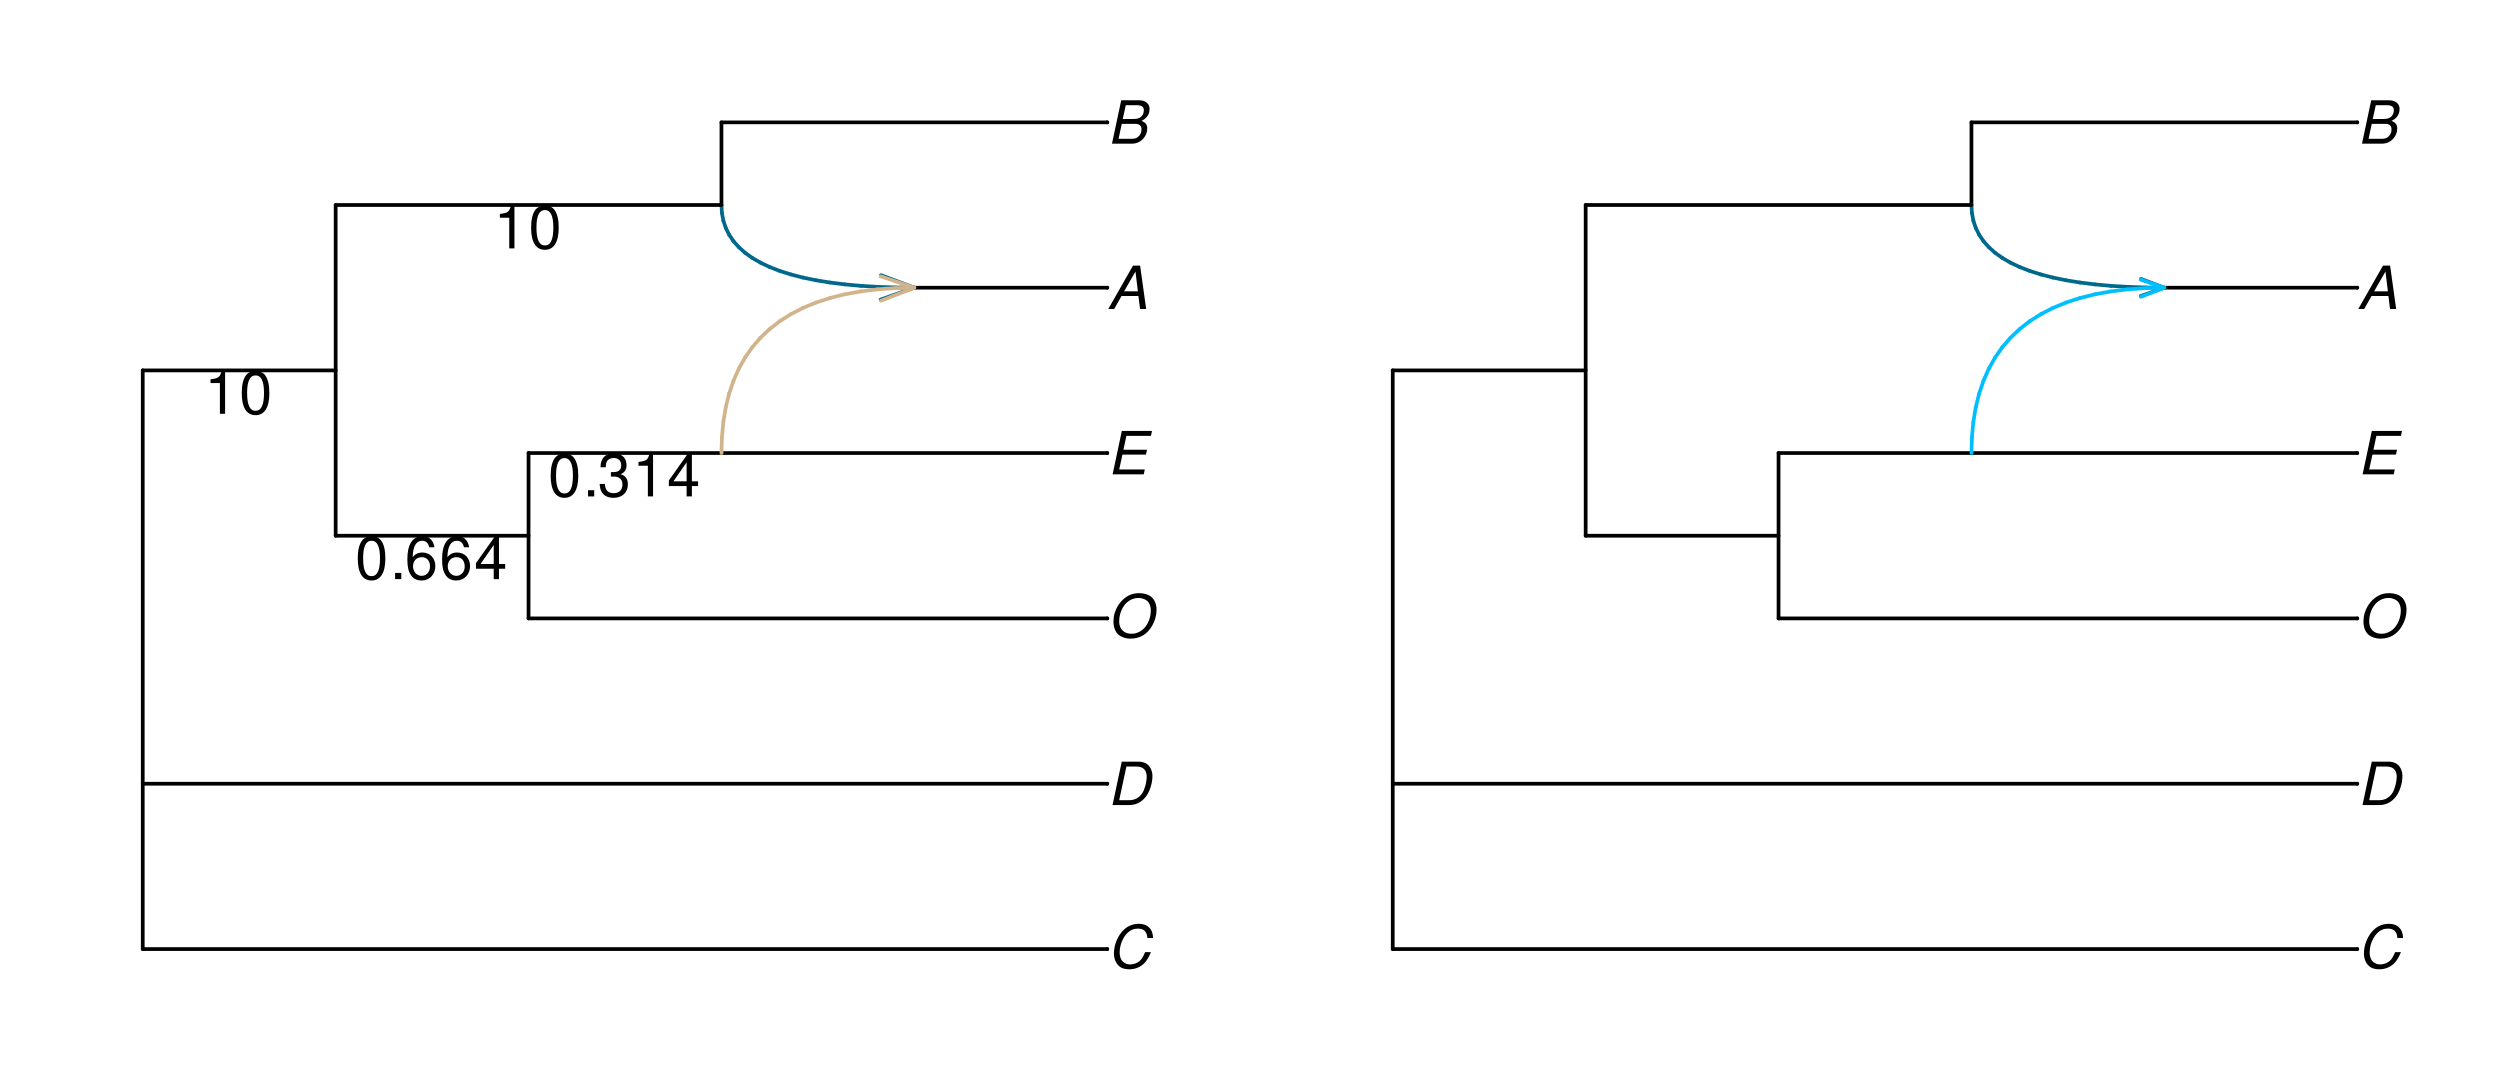
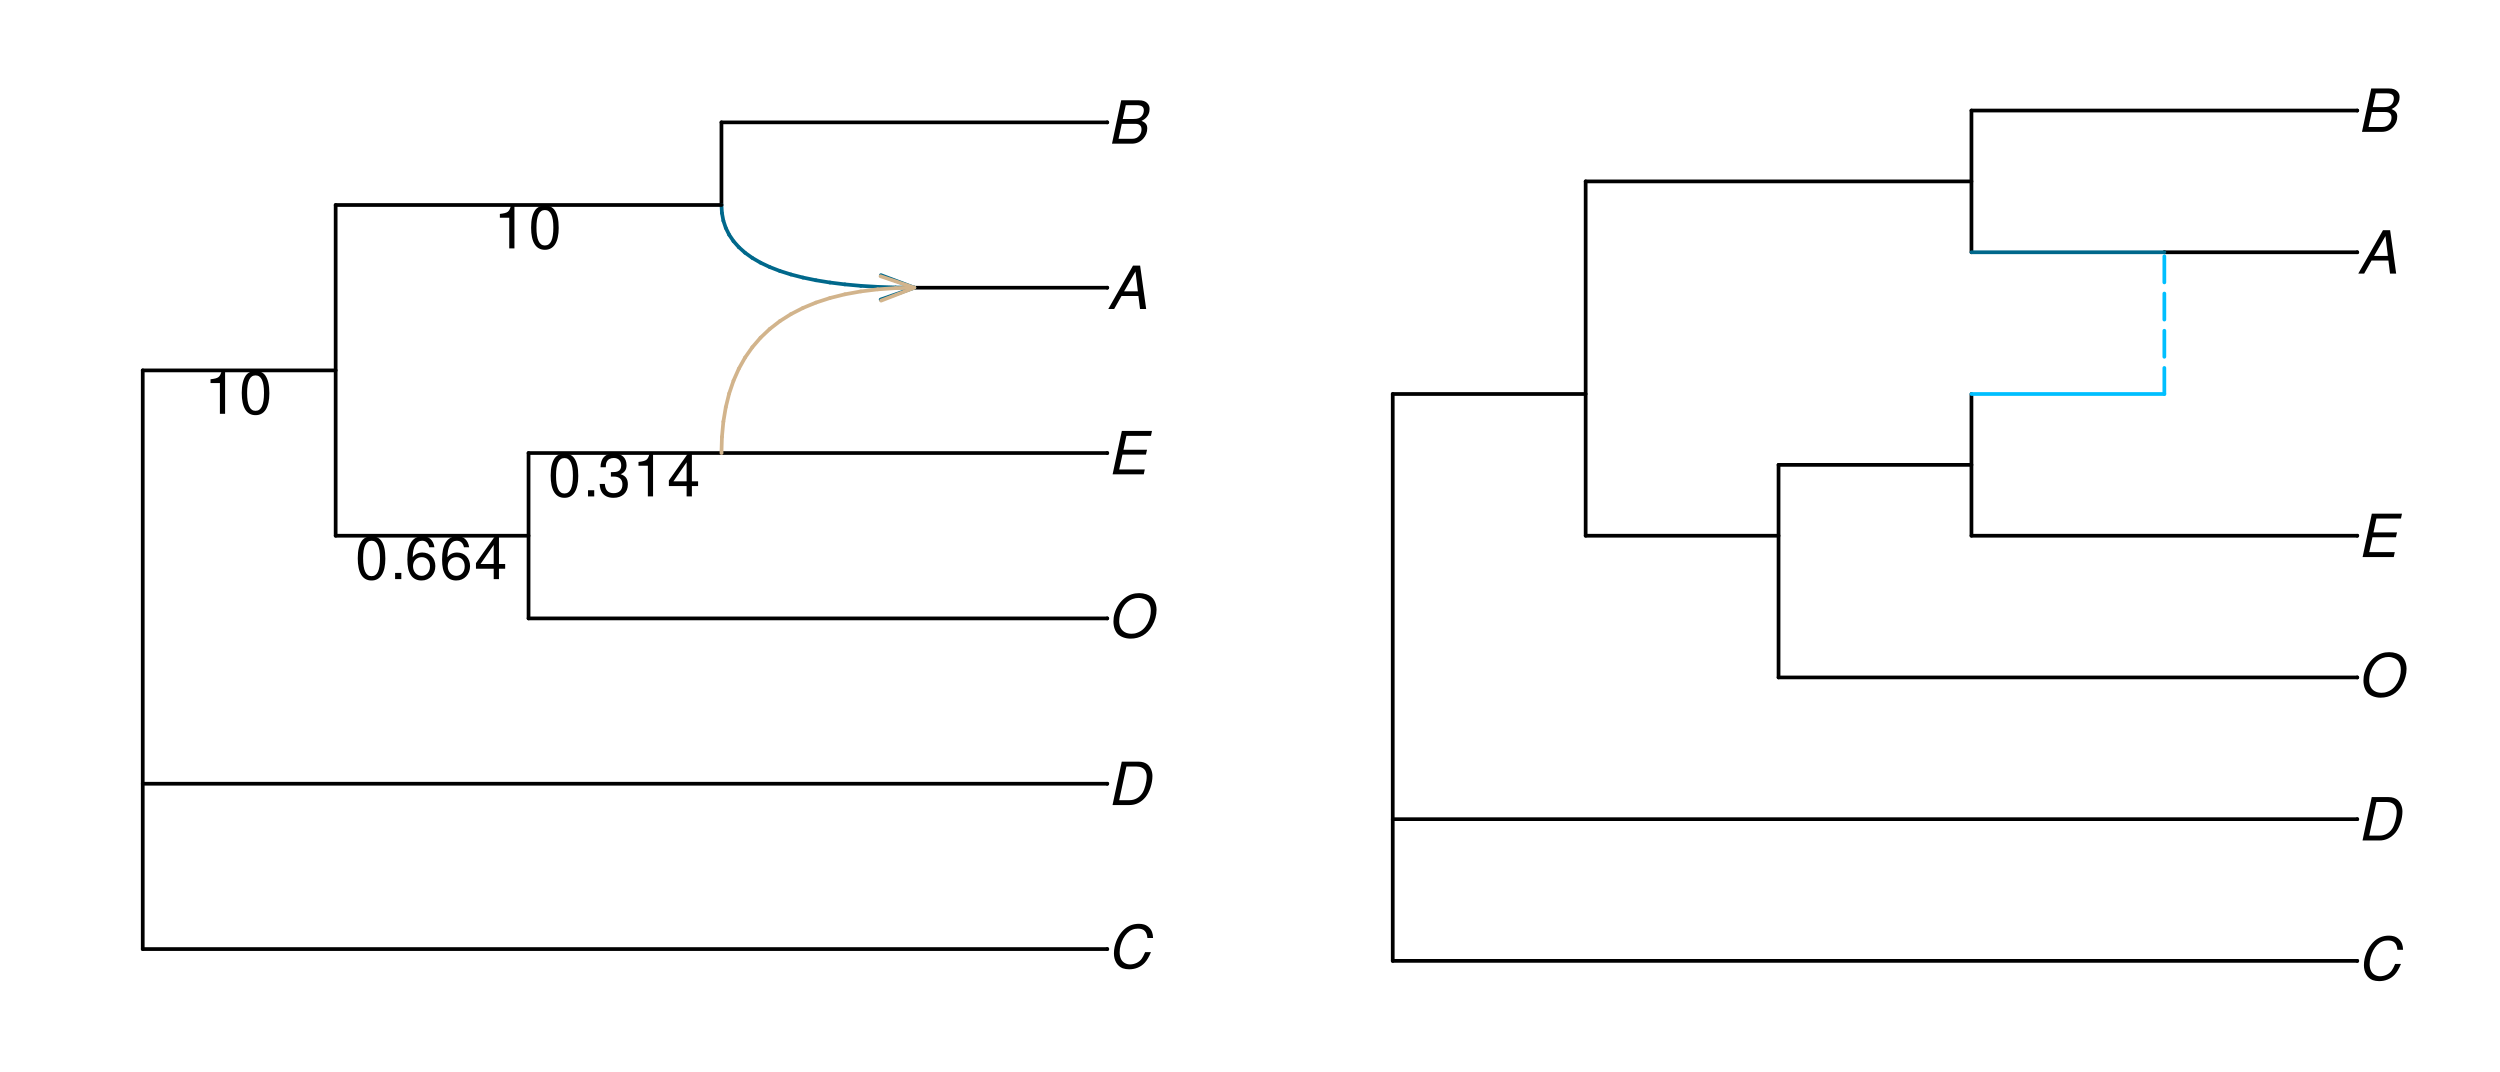
<svg xmlns="http://www.w3.org/2000/svg" xmlns:xlink="http://www.w3.org/1999/xlink" width="504pt" height="216pt" viewBox="0 0 504 216">
  <defs>
    <g>
      <g id="glyph-0-0">
        <path d="M 9.234 -6.031 C 9.219 -6.547 9.156 -6.859 9.031 -7.219 C 8.781 -7.938 8.156 -8.531 7.422 -8.75 C 7.109 -8.844 6.75 -8.891 6.391 -8.891 C 5.266 -8.891 4.25 -8.516 3.469 -7.812 C 2.5 -6.938 1.797 -5.672 1.484 -4.234 C 1.391 -3.797 1.344 -3.344 1.344 -2.906 C 1.344 -1.484 2.047 -0.328 3.125 0.078 C 3.5 0.203 3.938 0.281 4.406 0.281 C 5.672 0.281 6.781 -0.188 7.562 -1.047 C 8.031 -1.562 8.406 -2.219 8.812 -3.188 L 7.641 -3.188 C 7.344 -2.516 7.156 -2.141 6.938 -1.844 C 6.438 -1.141 5.516 -0.703 4.578 -0.703 C 3.859 -0.703 3.141 -1.094 2.828 -1.688 C 2.609 -2.094 2.5 -2.578 2.5 -3.125 C 2.5 -5.078 3.594 -7.094 5 -7.688 C 5.359 -7.844 5.766 -7.922 6.188 -7.922 C 7.391 -7.922 7.984 -7.328 8.094 -6.031 Z M 9.234 -6.031 " />
      </g>
      <g id="glyph-0-1">
        <path d="M 1.062 0 L 4.453 0 C 5.75 0 6.844 -0.547 7.719 -1.609 C 8.531 -2.609 9.109 -4.359 9.109 -5.859 C 9.109 -6.734 8.75 -7.625 8.188 -8.125 C 7.734 -8.531 7.094 -8.75 6.312 -8.75 L 2.922 -8.75 Z M 2.406 -0.984 L 3.859 -7.766 L 5.906 -7.766 C 6.734 -7.766 7.375 -7.453 7.688 -6.891 C 7.859 -6.547 7.953 -6.188 7.953 -5.766 C 7.953 -4.656 7.578 -3.219 7.094 -2.453 C 6.484 -1.5 5.562 -0.984 4.469 -0.984 Z M 2.406 -0.984 " />
      </g>
      <g id="glyph-0-2">
        <path d="M 6.438 -8.891 C 5.375 -8.891 4.453 -8.594 3.625 -7.969 C 2.609 -7.219 1.844 -6.078 1.469 -4.781 C 1.312 -4.25 1.25 -3.703 1.25 -3.156 C 1.25 -2.109 1.578 -1.203 2.125 -0.641 C 2.703 -0.078 3.672 0.281 4.688 0.281 C 6.594 0.281 8.047 -0.594 9.047 -2.312 C 9.641 -3.328 9.938 -4.453 9.938 -5.562 C 9.938 -6.203 9.781 -6.859 9.5 -7.375 C 9.172 -8 8.641 -8.422 7.875 -8.672 C 7.422 -8.812 6.969 -8.891 6.438 -8.891 Z M 6.297 -7.922 C 7.109 -7.922 7.891 -7.578 8.297 -7.062 C 8.609 -6.641 8.781 -6.078 8.781 -5.359 C 8.781 -4.453 8.547 -3.531 8.094 -2.719 C 7.578 -1.812 6.906 -1.219 6.031 -0.906 C 5.641 -0.75 5.266 -0.703 4.844 -0.703 C 3.547 -0.703 2.609 -1.469 2.438 -2.719 C 2.406 -2.891 2.406 -3.078 2.406 -3.25 C 2.406 -4.156 2.641 -5.094 3.094 -5.906 C 3.594 -6.797 4.266 -7.391 5.141 -7.719 C 5.531 -7.859 5.891 -7.922 6.297 -7.922 Z M 6.297 -7.922 " />
      </g>
      <g id="glyph-0-3">
        <path d="M 3.062 -3.984 L 7.797 -3.984 L 8.016 -4.969 L 3.266 -4.969 L 3.859 -7.766 L 8.812 -7.766 L 9.016 -8.75 L 2.938 -8.75 L 1.078 0 L 7.359 0 L 7.562 -0.984 L 2.406 -0.984 Z M 3.062 -3.984 " />
      </g>
      <g id="glyph-0-4">
        <path d="M 0.953 0 L 4.906 0 C 5.891 0 6.656 -0.344 7.281 -1.047 C 7.797 -1.625 8.062 -2.312 8.062 -3.094 C 8.062 -3.828 7.734 -4.25 6.906 -4.609 C 7.766 -4.984 8.328 -5.656 8.484 -6.484 C 8.516 -6.641 8.531 -6.812 8.531 -7.016 C 8.531 -7.469 8.406 -7.812 8.094 -8.141 C 7.688 -8.562 7.188 -8.75 6.359 -8.75 L 2.812 -8.75 Z M 3.125 -4.984 L 3.734 -7.766 L 5.891 -7.766 C 6.922 -7.766 7.375 -7.438 7.375 -6.734 C 7.375 -6.281 7.219 -5.859 6.922 -5.531 C 6.562 -5.141 6.094 -4.984 5.297 -4.984 Z M 2.281 -0.984 L 2.922 -4 L 5.641 -4 C 6.469 -4 6.906 -3.625 6.906 -2.906 C 6.906 -2.438 6.781 -2.031 6.5 -1.672 C 6.125 -1.188 5.672 -0.984 5 -0.984 Z M 2.281 -0.984 " />
      </g>
      <g id="glyph-0-5">
        <path d="M 6.281 -2.625 L 6.609 0 L 7.844 0 L 6.625 -8.75 L 5.188 -8.75 L 0.203 0 L 1.391 0 L 2.875 -2.625 Z M 6.172 -3.562 L 3.391 -3.562 L 5.688 -7.562 Z M 6.172 -3.562 " />
      </g>
      <g id="glyph-1-0">
        <path d="M 3.297 -8.672 C 2.516 -8.672 1.781 -8.312 1.344 -7.734 C 0.797 -6.953 0.516 -5.812 0.516 -4.203 C 0.516 -1.266 1.469 0.281 3.297 0.281 C 5.094 0.281 6.078 -1.266 6.078 -4.125 C 6.078 -5.812 5.812 -6.938 5.25 -7.734 C 4.812 -8.328 4.109 -8.672 3.297 -8.672 Z M 3.297 -7.734 C 4.438 -7.734 5 -6.578 5 -4.219 C 5 -1.75 4.453 -0.594 3.281 -0.594 C 2.156 -0.594 1.594 -1.797 1.594 -4.188 C 1.594 -6.578 2.156 -7.734 3.297 -7.734 Z M 3.297 -7.734 " />
      </g>
      <g id="glyph-1-1">
        <path d="M 2.297 -1.25 L 1.047 -1.25 L 1.047 0 L 2.297 0 Z M 2.297 -1.25 " />
      </g>
      <g id="glyph-1-2">
        <path d="M 2.656 -4 L 3.234 -4 C 4.375 -4 4.984 -3.453 4.984 -2.406 C 4.984 -1.312 4.328 -0.656 3.234 -0.656 C 2.078 -0.656 1.516 -1.25 1.438 -2.516 L 0.391 -2.516 C 0.438 -1.828 0.547 -1.375 0.75 -0.984 C 1.203 -0.141 2.031 0.281 3.188 0.281 C 4.938 0.281 6.078 -0.781 6.078 -2.422 C 6.078 -3.531 5.656 -4.125 4.625 -4.484 C 5.422 -4.812 5.812 -5.406 5.812 -6.281 C 5.812 -7.781 4.844 -8.672 3.234 -8.672 C 1.516 -8.672 0.594 -7.719 0.562 -5.875 L 1.625 -5.875 C 1.625 -6.406 1.688 -6.703 1.812 -6.969 C 2.047 -7.469 2.578 -7.75 3.234 -7.75 C 4.172 -7.75 4.734 -7.188 4.734 -6.25 C 4.734 -5.641 4.531 -5.266 4.062 -5.062 C 3.766 -4.938 3.391 -4.891 2.656 -4.891 Z M 2.656 -4 " />
      </g>
      <g id="glyph-1-3">
        <path d="M 3.109 -6.188 L 3.109 0 L 4.156 0 L 4.156 -8.672 L 3.469 -8.672 C 3.094 -7.344 2.859 -7.156 1.219 -6.953 L 1.219 -6.188 Z M 3.109 -6.188 " />
      </g>
      <g id="glyph-1-4">
        <path d="M 3.922 -2.094 L 3.922 0 L 4.984 0 L 4.984 -2.094 L 6.234 -2.094 L 6.234 -3.047 L 4.984 -3.047 L 4.984 -8.672 L 4.203 -8.672 L 0.344 -3.219 L 0.344 -2.094 Z M 3.922 -3.047 L 1.266 -3.047 L 3.922 -6.875 Z M 3.922 -3.047 " />
      </g>
      <g id="glyph-1-5">
        <path d="M 5.969 -6.422 C 5.766 -7.844 4.859 -8.672 3.562 -8.672 C 2.625 -8.672 1.781 -8.219 1.281 -7.438 C 0.75 -6.594 0.516 -5.531 0.516 -3.953 C 0.516 -2.5 0.719 -1.578 1.234 -0.797 C 1.688 -0.094 2.438 0.281 3.375 0.281 C 4.984 0.281 6.156 -0.938 6.156 -2.625 C 6.156 -4.219 5.078 -5.359 3.547 -5.359 C 2.719 -5.359 2.047 -5.047 1.594 -4.406 C 1.609 -6.547 2.281 -7.734 3.484 -7.734 C 4.234 -7.734 4.75 -7.266 4.922 -6.422 Z M 3.422 -4.422 C 4.438 -4.422 5.078 -3.703 5.078 -2.547 C 5.078 -1.453 4.359 -0.656 3.391 -0.656 C 2.406 -0.656 1.656 -1.484 1.656 -2.594 C 1.656 -3.672 2.375 -4.422 3.422 -4.422 Z M 3.422 -4.422 " />
      </g>
    </g>
  </defs>
  <rect x="-50.4" y="-21.6" width="604.8" height="259.2" fill="rgb(100%, 100%, 100%)" fill-opacity="1" />
  <path fill="none" stroke-width="0.75" stroke-linecap="round" stroke-linejoin="round" stroke="rgb(0%, 0%, 0%)" stroke-opacity="1" stroke-miterlimit="10" d="M 223.223 191.332 L 223.223 191.332 " />
  <path fill="none" stroke-width="0.75" stroke-linecap="round" stroke-linejoin="round" stroke="rgb(0%, 0%, 0%)" stroke-opacity="1" stroke-miterlimit="10" d="M 223.223 158 L 223.223 158 " />
  <path fill="none" stroke-width="0.75" stroke-linecap="round" stroke-linejoin="round" stroke="rgb(0%, 0%, 0%)" stroke-opacity="1" stroke-miterlimit="10" d="M 223.223 124.668 L 223.223 124.668 " />
  <path fill="none" stroke-width="0.75" stroke-linecap="round" stroke-linejoin="round" stroke="rgb(0%, 0%, 0%)" stroke-opacity="1" stroke-miterlimit="10" d="M 223.223 91.332 L 223.223 91.332 " />
  <path fill="none" stroke-width="0.75" stroke-linecap="round" stroke-linejoin="round" stroke="rgb(0%, 0%, 0%)" stroke-opacity="1" stroke-miterlimit="10" d="M 145.445 91.332 L 145.445 91.332 " />
  <path fill="none" stroke-width="0.75" stroke-linecap="round" stroke-linejoin="round" stroke="rgb(0%, 0%, 0%)" stroke-opacity="1" stroke-miterlimit="10" d="M 106.555 124.668 L 106.555 91.332 " />
  <path fill="none" stroke-width="0.75" stroke-linecap="round" stroke-linejoin="round" stroke="rgb(0%, 0%, 0%)" stroke-opacity="1" stroke-miterlimit="10" d="M 223.223 24.668 L 223.223 24.668 " />
  <path fill="none" stroke-width="0.75" stroke-linecap="round" stroke-linejoin="round" stroke="rgb(0%, 0%, 0%)" stroke-opacity="1" stroke-miterlimit="10" d="M 223.223 58 L 223.223 58 " />
  <path fill="none" stroke-width="0.75" stroke-linecap="round" stroke-linejoin="round" stroke="rgb(0%, 0%, 0%)" stroke-opacity="1" stroke-miterlimit="10" d="M 184.332 58 L 184.332 58 " />
  <path fill="none" stroke-width="0.75" stroke-linecap="round" stroke-linejoin="round" stroke="rgb(0%, 0%, 0%)" stroke-opacity="1" stroke-miterlimit="10" d="M 145.445 41.332 L 145.445 24.668 " />
  <path fill="none" stroke-width="0.75" stroke-linecap="round" stroke-linejoin="round" stroke="rgb(0%, 0%, 0%)" stroke-opacity="1" stroke-miterlimit="10" d="M 67.668 108 L 67.668 41.332 " />
  <path fill="none" stroke-width="0.75" stroke-linecap="round" stroke-linejoin="round" stroke="rgb(0%, 0%, 0%)" stroke-opacity="1" stroke-miterlimit="10" d="M 28.777 191.332 L 28.777 74.668 " />
  <path fill="none" stroke-width="0.75" stroke-linecap="round" stroke-linejoin="round" stroke="rgb(0%, 0%, 0%)" stroke-opacity="1" stroke-miterlimit="10" d="M 28.777 191.332 L 223.223 191.332 " />
  <path fill="none" stroke-width="0.75" stroke-linecap="round" stroke-linejoin="round" stroke="rgb(0%, 0%, 0%)" stroke-opacity="1" stroke-miterlimit="10" d="M 28.777 158 L 223.223 158 " />
  <path fill="none" stroke-width="0.75" stroke-linecap="round" stroke-linejoin="round" stroke="rgb(0%, 0%, 0%)" stroke-opacity="1" stroke-miterlimit="10" d="M 106.555 124.668 L 223.223 124.668 " />
  <path fill="none" stroke-width="0.75" stroke-linecap="round" stroke-linejoin="round" stroke="rgb(0%, 0%, 0%)" stroke-opacity="1" stroke-miterlimit="10" d="M 145.445 91.332 L 223.223 91.332 " />
  <path fill="none" stroke-width="0.75" stroke-linecap="round" stroke-linejoin="round" stroke="rgb(82.353%, 70.588%, 54.902%)" stroke-opacity="1" stroke-miterlimit="10" d="M 145.445 91.332 L 145.445 91.332 " />
  <path fill="none" stroke-width="0.75" stroke-linecap="round" stroke-linejoin="round" stroke="rgb(0%, 0%, 0%)" stroke-opacity="1" stroke-miterlimit="10" d="M 106.555 91.332 L 145.445 91.332 " />
  <path fill="none" stroke-width="0.75" stroke-linecap="round" stroke-linejoin="round" stroke="rgb(0%, 0%, 0%)" stroke-opacity="1" stroke-miterlimit="10" d="M 67.668 108 L 106.555 108 " />
  <path fill="none" stroke-width="0.75" stroke-linecap="round" stroke-linejoin="round" stroke="rgb(0%, 0%, 0%)" stroke-opacity="1" stroke-miterlimit="10" d="M 145.445 24.668 L 223.223 24.668 " />
  <path fill="none" stroke-width="0.75" stroke-linecap="round" stroke-linejoin="round" stroke="rgb(0%, 0%, 0%)" stroke-opacity="1" stroke-miterlimit="10" d="M 184.332 58 L 223.223 58 " />
  <path fill="none" stroke-width="0.75" stroke-linecap="round" stroke-linejoin="round" stroke="rgb(0%, 40.784%, 54.51%)" stroke-opacity="1" stroke-miterlimit="10" d="M 145.445 41.332 L 145.543 42.957 " />
  <path fill="none" stroke-width="0.75" stroke-linecap="round" stroke-linejoin="round" stroke="rgb(0%, 40.784%, 54.51%)" stroke-opacity="1" stroke-miterlimit="10" d="M 145.543 42.957 L 145.832 44.5 " />
  <path fill="none" stroke-width="0.75" stroke-linecap="round" stroke-linejoin="round" stroke="rgb(0%, 40.784%, 54.51%)" stroke-opacity="1" stroke-miterlimit="10" d="M 145.832 44.5 L 146.32 45.957 " />
  <path fill="none" stroke-width="0.75" stroke-linecap="round" stroke-linejoin="round" stroke="rgb(0%, 40.784%, 54.51%)" stroke-opacity="1" stroke-miterlimit="10" d="M 146.32 45.957 L 147 47.332 " />
  <path fill="none" stroke-width="0.75" stroke-linecap="round" stroke-linejoin="round" stroke="rgb(0%, 40.784%, 54.51%)" stroke-opacity="1" stroke-miterlimit="10" d="M 147 47.332 L 147.875 48.625 " />
  <path fill="none" stroke-width="0.75" stroke-linecap="round" stroke-linejoin="round" stroke="rgb(0%, 40.784%, 54.51%)" stroke-opacity="1" stroke-miterlimit="10" d="M 147.875 48.625 L 148.945 49.832 " />
  <path fill="none" stroke-width="0.75" stroke-linecap="round" stroke-linejoin="round" stroke="rgb(0%, 40.784%, 54.51%)" stroke-opacity="1" stroke-miterlimit="10" d="M 148.945 49.832 L 150.207 50.957 " />
  <path fill="none" stroke-width="0.75" stroke-linecap="round" stroke-linejoin="round" stroke="rgb(0%, 40.784%, 54.51%)" stroke-opacity="1" stroke-miterlimit="10" d="M 150.207 50.957 L 151.668 52 " />
  <path fill="none" stroke-width="0.75" stroke-linecap="round" stroke-linejoin="round" stroke="rgb(0%, 40.784%, 54.51%)" stroke-opacity="1" stroke-miterlimit="10" d="M 151.668 52 L 153.32 52.957 " />
  <path fill="none" stroke-width="0.75" stroke-linecap="round" stroke-linejoin="round" stroke="rgb(0%, 40.784%, 54.51%)" stroke-opacity="1" stroke-miterlimit="10" d="M 153.32 52.957 L 155.168 53.832 " />
  <path fill="none" stroke-width="0.75" stroke-linecap="round" stroke-linejoin="round" stroke="rgb(0%, 40.784%, 54.51%)" stroke-opacity="1" stroke-miterlimit="10" d="M 155.168 53.832 L 157.207 54.625 " />
  <path fill="none" stroke-width="0.75" stroke-linecap="round" stroke-linejoin="round" stroke="rgb(0%, 40.784%, 54.51%)" stroke-opacity="1" stroke-miterlimit="10" d="M 157.207 54.625 L 159.445 55.332 " />
  <path fill="none" stroke-width="0.75" stroke-linecap="round" stroke-linejoin="round" stroke="rgb(0%, 40.784%, 54.51%)" stroke-opacity="1" stroke-miterlimit="10" d="M 159.445 55.332 L 161.875 55.957 " />
  <path fill="none" stroke-width="0.75" stroke-linecap="round" stroke-linejoin="round" stroke="rgb(0%, 40.784%, 54.51%)" stroke-opacity="1" stroke-miterlimit="10" d="M 161.875 55.957 L 164.5 56.5 " />
  <path fill="none" stroke-width="0.75" stroke-linecap="round" stroke-linejoin="round" stroke="rgb(0%, 40.784%, 54.51%)" stroke-opacity="1" stroke-miterlimit="10" d="M 164.5 56.5 L 167.32 56.957 " />
  <path fill="none" stroke-width="0.75" stroke-linecap="round" stroke-linejoin="round" stroke="rgb(0%, 40.784%, 54.51%)" stroke-opacity="1" stroke-miterlimit="10" d="M 167.32 56.957 L 170.332 57.332 " />
  <path fill="none" stroke-width="0.75" stroke-linecap="round" stroke-linejoin="round" stroke="rgb(0%, 40.784%, 54.51%)" stroke-opacity="1" stroke-miterlimit="10" d="M 170.332 57.332 L 173.543 57.625 " />
  <path fill="none" stroke-width="0.75" stroke-linecap="round" stroke-linejoin="round" stroke="rgb(0%, 40.784%, 54.51%)" stroke-opacity="1" stroke-miterlimit="10" d="M 173.543 57.625 L 176.945 57.832 " />
  <path fill="none" stroke-width="0.75" stroke-linecap="round" stroke-linejoin="round" stroke="rgb(0%, 40.784%, 54.51%)" stroke-opacity="1" stroke-miterlimit="10" d="M 176.945 57.832 L 180.543 57.957 " />
  <path fill="none" stroke-width="0.75" stroke-linecap="round" stroke-linejoin="round" stroke="rgb(0%, 40.784%, 54.51%)" stroke-opacity="1" stroke-miterlimit="10" d="M 180.543 57.957 L 184.332 58 " />
  <path fill="none" stroke-width="0.75" stroke-linecap="round" stroke-linejoin="round" stroke="rgb(0%, 40.784%, 54.51%)" stroke-opacity="1" stroke-miterlimit="10" d="M 177.539 60.387 L 184.332 58 L 177.594 55.465 " />
  <path fill="none" stroke-width="0.75" stroke-linecap="round" stroke-linejoin="round" stroke="rgb(0%, 0%, 0%)" stroke-opacity="1" stroke-miterlimit="10" d="M 67.668 41.332 L 145.445 41.332 " />
  <path fill="none" stroke-width="0.75" stroke-linecap="round" stroke-linejoin="round" stroke="rgb(0%, 0%, 0%)" stroke-opacity="1" stroke-miterlimit="10" d="M 28.777 74.668 L 67.668 74.668 " />
  <path fill="none" stroke-width="0.75" stroke-linecap="round" stroke-linejoin="round" stroke="rgb(82.353%, 70.588%, 54.902%)" stroke-opacity="1" stroke-miterlimit="10" d="M 145.445 91.332 L 145.543 88.082 " />
  <path fill="none" stroke-width="0.75" stroke-linecap="round" stroke-linejoin="round" stroke="rgb(82.353%, 70.588%, 54.902%)" stroke-opacity="1" stroke-miterlimit="10" d="M 145.543 88.082 L 145.832 85 " />
  <path fill="none" stroke-width="0.75" stroke-linecap="round" stroke-linejoin="round" stroke="rgb(82.353%, 70.588%, 54.902%)" stroke-opacity="1" stroke-miterlimit="10" d="M 145.832 85 L 146.32 82.082 " />
  <path fill="none" stroke-width="0.75" stroke-linecap="round" stroke-linejoin="round" stroke="rgb(82.353%, 70.588%, 54.902%)" stroke-opacity="1" stroke-miterlimit="10" d="M 146.32 82.082 L 147 79.332 " />
  <path fill="none" stroke-width="0.75" stroke-linecap="round" stroke-linejoin="round" stroke="rgb(82.353%, 70.588%, 54.902%)" stroke-opacity="1" stroke-miterlimit="10" d="M 147 79.332 L 147.875 76.75 " />
  <path fill="none" stroke-width="0.75" stroke-linecap="round" stroke-linejoin="round" stroke="rgb(82.353%, 70.588%, 54.902%)" stroke-opacity="1" stroke-miterlimit="10" d="M 147.875 76.75 L 148.945 74.332 " />
  <path fill="none" stroke-width="0.75" stroke-linecap="round" stroke-linejoin="round" stroke="rgb(82.353%, 70.588%, 54.902%)" stroke-opacity="1" stroke-miterlimit="10" d="M 148.945 74.332 L 150.207 72.082 " />
  <path fill="none" stroke-width="0.75" stroke-linecap="round" stroke-linejoin="round" stroke="rgb(82.353%, 70.588%, 54.902%)" stroke-opacity="1" stroke-miterlimit="10" d="M 150.207 72.082 L 151.668 70 " />
  <path fill="none" stroke-width="0.75" stroke-linecap="round" stroke-linejoin="round" stroke="rgb(82.353%, 70.588%, 54.902%)" stroke-opacity="1" stroke-miterlimit="10" d="M 151.668 70 L 153.32 68.082 " />
  <path fill="none" stroke-width="0.75" stroke-linecap="round" stroke-linejoin="round" stroke="rgb(82.353%, 70.588%, 54.902%)" stroke-opacity="1" stroke-miterlimit="10" d="M 153.32 68.082 L 155.168 66.332 " />
  <path fill="none" stroke-width="0.75" stroke-linecap="round" stroke-linejoin="round" stroke="rgb(82.353%, 70.588%, 54.902%)" stroke-opacity="1" stroke-miterlimit="10" d="M 155.168 66.332 L 157.207 64.75 " />
  <path fill="none" stroke-width="0.75" stroke-linecap="round" stroke-linejoin="round" stroke="rgb(82.353%, 70.588%, 54.902%)" stroke-opacity="1" stroke-miterlimit="10" d="M 157.207 64.75 L 159.445 63.332 " />
  <path fill="none" stroke-width="0.75" stroke-linecap="round" stroke-linejoin="round" stroke="rgb(82.353%, 70.588%, 54.902%)" stroke-opacity="1" stroke-miterlimit="10" d="M 159.445 63.332 L 161.875 62.082 " />
  <path fill="none" stroke-width="0.75" stroke-linecap="round" stroke-linejoin="round" stroke="rgb(82.353%, 70.588%, 54.902%)" stroke-opacity="1" stroke-miterlimit="10" d="M 161.875 62.082 L 164.5 61 " />
  <path fill="none" stroke-width="0.75" stroke-linecap="round" stroke-linejoin="round" stroke="rgb(82.353%, 70.588%, 54.902%)" stroke-opacity="1" stroke-miterlimit="10" d="M 164.5 61 L 167.32 60.082 " />
  <path fill="none" stroke-width="0.75" stroke-linecap="round" stroke-linejoin="round" stroke="rgb(82.353%, 70.588%, 54.902%)" stroke-opacity="1" stroke-miterlimit="10" d="M 167.32 60.082 L 170.332 59.332 " />
  <path fill="none" stroke-width="0.75" stroke-linecap="round" stroke-linejoin="round" stroke="rgb(82.353%, 70.588%, 54.902%)" stroke-opacity="1" stroke-miterlimit="10" d="M 170.332 59.332 L 173.543 58.75 " />
  <path fill="none" stroke-width="0.75" stroke-linecap="round" stroke-linejoin="round" stroke="rgb(82.353%, 70.588%, 54.902%)" stroke-opacity="1" stroke-miterlimit="10" d="M 173.543 58.75 L 176.945 58.332 " />
  <path fill="none" stroke-width="0.75" stroke-linecap="round" stroke-linejoin="round" stroke="rgb(82.353%, 70.588%, 54.902%)" stroke-opacity="1" stroke-miterlimit="10" d="M 176.945 58.332 L 180.543 58.082 " />
  <path fill="none" stroke-width="0.75" stroke-linecap="round" stroke-linejoin="round" stroke="rgb(82.353%, 70.588%, 54.902%)" stroke-opacity="1" stroke-miterlimit="10" d="M 180.543 58.082 L 184.332 58 " />
  <path fill="none" stroke-width="0.75" stroke-linecap="round" stroke-linejoin="round" stroke="rgb(82.353%, 70.588%, 54.902%)" stroke-opacity="1" stroke-miterlimit="10" d="M 177.625 60.609 L 184.332 58 L 177.516 55.688 " />
  <g fill="rgb(0%, 0%, 0%)" fill-opacity="1">
    <use xlink:href="#glyph-0-0" x="223.223" y="195.132" />
  </g>
  <g fill="rgb(0%, 0%, 0%)" fill-opacity="1">
    <use xlink:href="#glyph-0-1" x="223.223" y="162.3" />
  </g>
  <g fill="rgb(0%, 0%, 0%)" fill-opacity="1">
    <use xlink:href="#glyph-0-2" x="223.223" y="128.468" />
  </g>
  <g fill="rgb(0%, 0%, 0%)" fill-opacity="1">
    <use xlink:href="#glyph-0-3" x="223.223" y="95.632" />
  </g>
  <g fill="rgb(0%, 0%, 0%)" fill-opacity="1">
    <use xlink:href="#glyph-0-4" x="223.223" y="28.968" />
  </g>
  <g fill="rgb(0%, 0%, 0%)" fill-opacity="1">
    <use xlink:href="#glyph-0-5" x="223.223" y="62.3" />
  </g>
  <g fill="rgb(0%, 0%, 0%)" fill-opacity="1">
    <use xlink:href="#glyph-1-0" x="110.5" y="100.08" />
    <use xlink:href="#glyph-1-1" x="117.5" y="100.08" />
    <use xlink:href="#glyph-1-2" x="120.5" y="100.08" />
    <use xlink:href="#glyph-1-3" x="127.5" y="100.08" />
    <use xlink:href="#glyph-1-4" x="134.5" y="100.08" />
  </g>
  <g fill="rgb(0%, 0%, 0%)" fill-opacity="1">
    <use xlink:href="#glyph-1-0" x="71.609" y="116.748" />
    <use xlink:href="#glyph-1-1" x="78.609" y="116.748" />
    <use xlink:href="#glyph-1-5" x="81.609" y="116.748" />
    <use xlink:href="#glyph-1-5" x="88.609" y="116.748" />
    <use xlink:href="#glyph-1-4" x="95.609" y="116.748" />
  </g>
  <g fill="rgb(0%, 0%, 0%)" fill-opacity="1">
    <use xlink:href="#glyph-1-3" x="99.555" y="50.08" />
    <use xlink:href="#glyph-1-0" x="106.555" y="50.08" />
  </g>
  <g fill="rgb(0%, 0%, 0%)" fill-opacity="1">
    <use xlink:href="#glyph-1-3" x="41.223" y="83.416" />
    <use xlink:href="#glyph-1-0" x="48.223" y="83.416" />
  </g>
-   <path fill="none" stroke-width="0.75" stroke-linecap="round" stroke-linejoin="round" stroke="rgb(0%, 0%, 0%)" stroke-opacity="1" stroke-miterlimit="10" d="M 475.223 191.332 L 475.223 191.332 " />
-   <path fill="none" stroke-width="0.75" stroke-linecap="round" stroke-linejoin="round" stroke="rgb(0%, 0%, 0%)" stroke-opacity="1" stroke-miterlimit="10" d="M 475.223 158 L 475.223 158 " />
-   <path fill="none" stroke-width="0.75" stroke-linecap="round" stroke-linejoin="round" stroke="rgb(0%, 0%, 0%)" stroke-opacity="1" stroke-miterlimit="10" d="M 475.223 124.668 L 475.223 124.668 " />
-   <path fill="none" stroke-width="0.75" stroke-linecap="round" stroke-linejoin="round" stroke="rgb(0%, 0%, 0%)" stroke-opacity="1" stroke-miterlimit="10" d="M 475.223 91.332 L 475.223 91.332 " />
-   <path fill="none" stroke-width="0.75" stroke-linecap="round" stroke-linejoin="round" stroke="rgb(0%, 0%, 0%)" stroke-opacity="1" stroke-miterlimit="10" d="M 397.445 91.332 L 397.445 91.332 " />
-   <path fill="none" stroke-width="0.75" stroke-linecap="round" stroke-linejoin="round" stroke="rgb(0%, 0%, 0%)" stroke-opacity="1" stroke-miterlimit="10" d="M 358.555 124.668 L 358.555 91.332 " />
-   <path fill="none" stroke-width="0.75" stroke-linecap="round" stroke-linejoin="round" stroke="rgb(0%, 0%, 0%)" stroke-opacity="1" stroke-miterlimit="10" d="M 475.223 24.668 L 475.223 24.668 " />
-   <path fill="none" stroke-width="0.75" stroke-linecap="round" stroke-linejoin="round" stroke="rgb(0%, 0%, 0%)" stroke-opacity="1" stroke-miterlimit="10" d="M 475.223 58 L 475.223 58 " />
-   <path fill="none" stroke-width="0.75" stroke-linecap="round" stroke-linejoin="round" stroke="rgb(0%, 0%, 0%)" stroke-opacity="1" stroke-miterlimit="10" d="M 436.332 58 L 436.332 58 " />
-   <path fill="none" stroke-width="0.75" stroke-linecap="round" stroke-linejoin="round" stroke="rgb(0%, 0%, 0%)" stroke-opacity="1" stroke-miterlimit="10" d="M 397.445 41.332 L 397.445 24.668 " />
-   <path fill="none" stroke-width="0.75" stroke-linecap="round" stroke-linejoin="round" stroke="rgb(0%, 0%, 0%)" stroke-opacity="1" stroke-miterlimit="10" d="M 319.668 108 L 319.668 41.332 " />
-   <path fill="none" stroke-width="0.75" stroke-linecap="round" stroke-linejoin="round" stroke="rgb(0%, 0%, 0%)" stroke-opacity="1" stroke-miterlimit="10" d="M 280.777 191.332 L 280.777 74.668 " />
-   <path fill="none" stroke-width="0.75" stroke-linecap="round" stroke-linejoin="round" stroke="rgb(0%, 0%, 0%)" stroke-opacity="1" stroke-miterlimit="10" d="M 280.777 191.332 L 475.223 191.332 " />
-   <path fill="none" stroke-width="0.75" stroke-linecap="round" stroke-linejoin="round" stroke="rgb(0%, 0%, 0%)" stroke-opacity="1" stroke-miterlimit="10" d="M 280.777 158 L 475.223 158 " />
-   <path fill="none" stroke-width="0.75" stroke-linecap="round" stroke-linejoin="round" stroke="rgb(0%, 0%, 0%)" stroke-opacity="1" stroke-miterlimit="10" d="M 358.555 124.668 L 475.223 124.668 " />
-   <path fill="none" stroke-width="0.75" stroke-linecap="round" stroke-linejoin="round" stroke="rgb(0%, 0%, 0%)" stroke-opacity="1" stroke-miterlimit="10" d="M 397.445 91.332 L 475.223 91.332 " />
-   <path fill="none" stroke-width="0.75" stroke-linecap="round" stroke-linejoin="round" stroke="rgb(0%, 74.902%, 100%)" stroke-opacity="1" stroke-miterlimit="10" d="M 397.445 91.332 L 397.445 91.332 " />
-   <path fill="none" stroke-width="0.75" stroke-linecap="round" stroke-linejoin="round" stroke="rgb(0%, 0%, 0%)" stroke-opacity="1" stroke-miterlimit="10" d="M 358.555 91.332 L 397.445 91.332 " />
+   <path fill="none" stroke-width="0.75" stroke-linecap="round" stroke-linejoin="round" stroke="rgb(0%, 0%, 0%)" stroke-opacity="1" stroke-miterlimit="10" d="M 475.223 193.715 L 475.223 193.715 " />
+   <path fill="none" stroke-width="0.75" stroke-linecap="round" stroke-linejoin="round" stroke="rgb(0%, 0%, 0%)" stroke-opacity="1" stroke-miterlimit="10" d="M 475.223 165.145 L 475.223 165.145 " />
+   <path fill="none" stroke-width="0.75" stroke-linecap="round" stroke-linejoin="round" stroke="rgb(0%, 0%, 0%)" stroke-opacity="1" stroke-miterlimit="10" d="M 475.223 136.57 L 475.223 136.57 " />
+   <path fill="none" stroke-width="0.75" stroke-linecap="round" stroke-linejoin="round" stroke="rgb(0%, 0%, 0%)" stroke-opacity="1" stroke-miterlimit="10" d="M 475.223 108 L 475.223 108 " />
+   <path fill="none" stroke-width="0.75" stroke-linecap="round" stroke-linejoin="round" stroke="rgb(0%, 0%, 0%)" stroke-opacity="1" stroke-miterlimit="10" d="M 397.445 108 L 397.445 79.43 " />
+   <path fill="none" stroke-width="0.75" stroke-linecap="round" stroke-linejoin="round" stroke="rgb(0%, 0%, 0%)" stroke-opacity="1" stroke-miterlimit="10" d="M 358.555 136.57 L 358.555 93.715 " />
+   <path fill="none" stroke-width="0.75" stroke-linecap="round" stroke-linejoin="round" stroke="rgb(0%, 0%, 0%)" stroke-opacity="1" stroke-miterlimit="10" d="M 475.223 22.285 L 475.223 22.285 " />
+   <path fill="none" stroke-width="0.75" stroke-linecap="round" stroke-linejoin="round" stroke="rgb(0%, 0%, 0%)" stroke-opacity="1" stroke-miterlimit="10" d="M 475.223 50.855 L 475.223 50.855 " />
+   <path fill="none" stroke-width="0.75" stroke-linecap="round" stroke-linejoin="round" stroke="rgb(0%, 0%, 0%)" stroke-opacity="1" stroke-miterlimit="10" d="M 436.332 50.855 L 436.332 50.855 " />
+   <path fill="none" stroke-width="0.75" stroke-linecap="round" stroke-linejoin="round" stroke="rgb(0%, 0%, 0%)" stroke-opacity="1" stroke-miterlimit="10" d="M 397.445 50.855 L 397.445 22.285 " />
+   <path fill="none" stroke-width="0.75" stroke-linecap="round" stroke-linejoin="round" stroke="rgb(0%, 0%, 0%)" stroke-opacity="1" stroke-miterlimit="10" d="M 319.668 108 L 319.668 36.57 " />
+   <path fill="none" stroke-width="0.75" stroke-linecap="round" stroke-linejoin="round" stroke="rgb(0%, 0%, 0%)" stroke-opacity="1" stroke-miterlimit="10" d="M 280.777 193.715 L 280.777 79.43 " />
+   <path fill="none" stroke-width="0.75" stroke-linecap="round" stroke-linejoin="round" stroke="rgb(0%, 0%, 0%)" stroke-opacity="1" stroke-miterlimit="10" d="M 280.777 193.715 L 475.223 193.715 " />
+   <path fill="none" stroke-width="0.75" stroke-linecap="round" stroke-linejoin="round" stroke="rgb(0%, 0%, 0%)" stroke-opacity="1" stroke-miterlimit="10" d="M 280.777 165.145 L 475.223 165.145 " />
+   <path fill="none" stroke-width="0.75" stroke-linecap="round" stroke-linejoin="round" stroke="rgb(0%, 0%, 0%)" stroke-opacity="1" stroke-miterlimit="10" d="M 358.555 136.57 L 475.223 136.57 " />
+   <path fill="none" stroke-width="0.75" stroke-linecap="round" stroke-linejoin="round" stroke="rgb(0%, 0%, 0%)" stroke-opacity="1" stroke-miterlimit="10" d="M 397.445 108 L 475.223 108 " />
+   <path fill="none" stroke-width="0.75" stroke-linecap="round" stroke-linejoin="round" stroke="rgb(0%, 74.902%, 100%)" stroke-opacity="1" stroke-miterlimit="10" d="M 397.445 79.43 L 436.332 79.43 " />
+   <path fill="none" stroke-width="0.75" stroke-linecap="round" stroke-linejoin="round" stroke="rgb(0%, 0%, 0%)" stroke-opacity="1" stroke-miterlimit="10" d="M 358.555 93.715 L 397.445 93.715 " />
  <path fill="none" stroke-width="0.75" stroke-linecap="round" stroke-linejoin="round" stroke="rgb(0%, 0%, 0%)" stroke-opacity="1" stroke-miterlimit="10" d="M 319.668 108 L 358.555 108 " />
-   <path fill="none" stroke-width="0.75" stroke-linecap="round" stroke-linejoin="round" stroke="rgb(0%, 0%, 0%)" stroke-opacity="1" stroke-miterlimit="10" d="M 397.445 24.668 L 475.223 24.668 " />
-   <path fill="none" stroke-width="0.75" stroke-linecap="round" stroke-linejoin="round" stroke="rgb(0%, 0%, 0%)" stroke-opacity="1" stroke-miterlimit="10" d="M 436.332 58 L 475.223 58 " />
-   <path fill="none" stroke-width="0.75" stroke-linecap="round" stroke-linejoin="round" stroke="rgb(0%, 40.784%, 54.51%)" stroke-opacity="1" stroke-miterlimit="10" d="M 397.445 41.332 L 397.543 42.957 " />
-   <path fill="none" stroke-width="0.75" stroke-linecap="round" stroke-linejoin="round" stroke="rgb(0%, 40.784%, 54.51%)" stroke-opacity="1" stroke-miterlimit="10" d="M 397.543 42.957 L 397.832 44.5 " />
-   <path fill="none" stroke-width="0.75" stroke-linecap="round" stroke-linejoin="round" stroke="rgb(0%, 40.784%, 54.51%)" stroke-opacity="1" stroke-miterlimit="10" d="M 397.832 44.5 L 398.32 45.957 " />
-   <path fill="none" stroke-width="0.75" stroke-linecap="round" stroke-linejoin="round" stroke="rgb(0%, 40.784%, 54.51%)" stroke-opacity="1" stroke-miterlimit="10" d="M 398.32 45.957 L 399 47.332 " />
-   <path fill="none" stroke-width="0.75" stroke-linecap="round" stroke-linejoin="round" stroke="rgb(0%, 40.784%, 54.51%)" stroke-opacity="1" stroke-miterlimit="10" d="M 399 47.332 L 399.875 48.625 " />
-   <path fill="none" stroke-width="0.75" stroke-linecap="round" stroke-linejoin="round" stroke="rgb(0%, 40.784%, 54.51%)" stroke-opacity="1" stroke-miterlimit="10" d="M 399.875 48.625 L 400.945 49.832 " />
-   <path fill="none" stroke-width="0.75" stroke-linecap="round" stroke-linejoin="round" stroke="rgb(0%, 40.784%, 54.51%)" stroke-opacity="1" stroke-miterlimit="10" d="M 400.945 49.832 L 402.207 50.957 " />
-   <path fill="none" stroke-width="0.75" stroke-linecap="round" stroke-linejoin="round" stroke="rgb(0%, 40.784%, 54.51%)" stroke-opacity="1" stroke-miterlimit="10" d="M 402.207 50.957 L 403.668 52 " />
-   <path fill="none" stroke-width="0.75" stroke-linecap="round" stroke-linejoin="round" stroke="rgb(0%, 40.784%, 54.51%)" stroke-opacity="1" stroke-miterlimit="10" d="M 403.668 52 L 405.32 52.957 " />
-   <path fill="none" stroke-width="0.75" stroke-linecap="round" stroke-linejoin="round" stroke="rgb(0%, 40.784%, 54.51%)" stroke-opacity="1" stroke-miterlimit="10" d="M 405.32 52.957 L 407.168 53.832 " />
-   <path fill="none" stroke-width="0.75" stroke-linecap="round" stroke-linejoin="round" stroke="rgb(0%, 40.784%, 54.51%)" stroke-opacity="1" stroke-miterlimit="10" d="M 407.168 53.832 L 409.207 54.625 " />
-   <path fill="none" stroke-width="0.75" stroke-linecap="round" stroke-linejoin="round" stroke="rgb(0%, 40.784%, 54.51%)" stroke-opacity="1" stroke-miterlimit="10" d="M 409.207 54.625 L 411.445 55.332 " />
-   <path fill="none" stroke-width="0.75" stroke-linecap="round" stroke-linejoin="round" stroke="rgb(0%, 40.784%, 54.51%)" stroke-opacity="1" stroke-miterlimit="10" d="M 411.445 55.332 L 413.875 55.957 " />
-   <path fill="none" stroke-width="0.75" stroke-linecap="round" stroke-linejoin="round" stroke="rgb(0%, 40.784%, 54.51%)" stroke-opacity="1" stroke-miterlimit="10" d="M 413.875 55.957 L 416.5 56.5 " />
-   <path fill="none" stroke-width="0.75" stroke-linecap="round" stroke-linejoin="round" stroke="rgb(0%, 40.784%, 54.51%)" stroke-opacity="1" stroke-miterlimit="10" d="M 416.5 56.5 L 419.32 56.957 " />
-   <path fill="none" stroke-width="0.75" stroke-linecap="round" stroke-linejoin="round" stroke="rgb(0%, 40.784%, 54.51%)" stroke-opacity="1" stroke-miterlimit="10" d="M 419.32 56.957 L 422.332 57.332 " />
-   <path fill="none" stroke-width="0.75" stroke-linecap="round" stroke-linejoin="round" stroke="rgb(0%, 40.784%, 54.51%)" stroke-opacity="1" stroke-miterlimit="10" d="M 422.332 57.332 L 425.543 57.625 " />
-   <path fill="none" stroke-width="0.75" stroke-linecap="round" stroke-linejoin="round" stroke="rgb(0%, 40.784%, 54.51%)" stroke-opacity="1" stroke-miterlimit="10" d="M 425.543 57.625 L 428.945 57.832 " />
-   <path fill="none" stroke-width="0.75" stroke-linecap="round" stroke-linejoin="round" stroke="rgb(0%, 40.784%, 54.51%)" stroke-opacity="1" stroke-miterlimit="10" d="M 428.945 57.832 L 432.543 57.957 " />
-   <path fill="none" stroke-width="0.75" stroke-linecap="round" stroke-linejoin="round" stroke="rgb(0%, 40.784%, 54.51%)" stroke-opacity="1" stroke-miterlimit="10" d="M 432.543 57.957 L 436.332 58 " />
-   <path fill="none" stroke-width="0.75" stroke-linecap="round" stroke-linejoin="round" stroke="rgb(0%, 40.784%, 54.51%)" stroke-opacity="1" stroke-miterlimit="10" d="M 431.578 59.672 L 436.332 58 L 431.617 56.223 " />
-   <path fill="none" stroke-width="0.75" stroke-linecap="round" stroke-linejoin="round" stroke="rgb(0%, 0%, 0%)" stroke-opacity="1" stroke-miterlimit="10" d="M 319.668 41.332 L 397.445 41.332 " />
-   <path fill="none" stroke-width="0.75" stroke-linecap="round" stroke-linejoin="round" stroke="rgb(0%, 0%, 0%)" stroke-opacity="1" stroke-miterlimit="10" d="M 280.777 74.668 L 319.668 74.668 " />
-   <path fill="none" stroke-width="0.75" stroke-linecap="round" stroke-linejoin="round" stroke="rgb(0%, 74.902%, 100%)" stroke-opacity="1" stroke-miterlimit="10" d="M 397.445 91.332 L 397.543 88.082 " />
-   <path fill="none" stroke-width="0.75" stroke-linecap="round" stroke-linejoin="round" stroke="rgb(0%, 74.902%, 100%)" stroke-opacity="1" stroke-miterlimit="10" d="M 397.543 88.082 L 397.832 85 " />
-   <path fill="none" stroke-width="0.75" stroke-linecap="round" stroke-linejoin="round" stroke="rgb(0%, 74.902%, 100%)" stroke-opacity="1" stroke-miterlimit="10" d="M 397.832 85 L 398.32 82.082 " />
-   <path fill="none" stroke-width="0.75" stroke-linecap="round" stroke-linejoin="round" stroke="rgb(0%, 74.902%, 100%)" stroke-opacity="1" stroke-miterlimit="10" d="M 398.32 82.082 L 399 79.332 " />
-   <path fill="none" stroke-width="0.75" stroke-linecap="round" stroke-linejoin="round" stroke="rgb(0%, 74.902%, 100%)" stroke-opacity="1" stroke-miterlimit="10" d="M 399 79.332 L 399.875 76.75 " />
-   <path fill="none" stroke-width="0.75" stroke-linecap="round" stroke-linejoin="round" stroke="rgb(0%, 74.902%, 100%)" stroke-opacity="1" stroke-miterlimit="10" d="M 399.875 76.75 L 400.945 74.332 " />
-   <path fill="none" stroke-width="0.75" stroke-linecap="round" stroke-linejoin="round" stroke="rgb(0%, 74.902%, 100%)" stroke-opacity="1" stroke-miterlimit="10" d="M 400.945 74.332 L 402.207 72.082 " />
-   <path fill="none" stroke-width="0.75" stroke-linecap="round" stroke-linejoin="round" stroke="rgb(0%, 74.902%, 100%)" stroke-opacity="1" stroke-miterlimit="10" d="M 402.207 72.082 L 403.668 70 " />
-   <path fill="none" stroke-width="0.75" stroke-linecap="round" stroke-linejoin="round" stroke="rgb(0%, 74.902%, 100%)" stroke-opacity="1" stroke-miterlimit="10" d="M 403.668 70 L 405.32 68.082 " />
-   <path fill="none" stroke-width="0.75" stroke-linecap="round" stroke-linejoin="round" stroke="rgb(0%, 74.902%, 100%)" stroke-opacity="1" stroke-miterlimit="10" d="M 405.32 68.082 L 407.168 66.332 " />
-   <path fill="none" stroke-width="0.75" stroke-linecap="round" stroke-linejoin="round" stroke="rgb(0%, 74.902%, 100%)" stroke-opacity="1" stroke-miterlimit="10" d="M 407.168 66.332 L 409.207 64.75 " />
-   <path fill="none" stroke-width="0.75" stroke-linecap="round" stroke-linejoin="round" stroke="rgb(0%, 74.902%, 100%)" stroke-opacity="1" stroke-miterlimit="10" d="M 409.207 64.75 L 411.445 63.332 " />
-   <path fill="none" stroke-width="0.75" stroke-linecap="round" stroke-linejoin="round" stroke="rgb(0%, 74.902%, 100%)" stroke-opacity="1" stroke-miterlimit="10" d="M 411.445 63.332 L 413.875 62.082 " />
-   <path fill="none" stroke-width="0.75" stroke-linecap="round" stroke-linejoin="round" stroke="rgb(0%, 74.902%, 100%)" stroke-opacity="1" stroke-miterlimit="10" d="M 413.875 62.082 L 416.5 61 " />
-   <path fill="none" stroke-width="0.75" stroke-linecap="round" stroke-linejoin="round" stroke="rgb(0%, 74.902%, 100%)" stroke-opacity="1" stroke-miterlimit="10" d="M 416.5 61 L 419.32 60.082 " />
-   <path fill="none" stroke-width="0.75" stroke-linecap="round" stroke-linejoin="round" stroke="rgb(0%, 74.902%, 100%)" stroke-opacity="1" stroke-miterlimit="10" d="M 419.32 60.082 L 422.332 59.332 " />
-   <path fill="none" stroke-width="0.75" stroke-linecap="round" stroke-linejoin="round" stroke="rgb(0%, 74.902%, 100%)" stroke-opacity="1" stroke-miterlimit="10" d="M 422.332 59.332 L 425.543 58.75 " />
-   <path fill="none" stroke-width="0.75" stroke-linecap="round" stroke-linejoin="round" stroke="rgb(0%, 74.902%, 100%)" stroke-opacity="1" stroke-miterlimit="10" d="M 425.543 58.75 L 428.945 58.332 " />
-   <path fill="none" stroke-width="0.75" stroke-linecap="round" stroke-linejoin="round" stroke="rgb(0%, 74.902%, 100%)" stroke-opacity="1" stroke-miterlimit="10" d="M 428.945 58.332 L 432.543 58.082 " />
-   <path fill="none" stroke-width="0.75" stroke-linecap="round" stroke-linejoin="round" stroke="rgb(0%, 74.902%, 100%)" stroke-opacity="1" stroke-miterlimit="10" d="M 432.543 58.082 L 436.332 58 " />
-   <path fill="none" stroke-width="0.75" stroke-linecap="round" stroke-linejoin="round" stroke="rgb(0%, 74.902%, 100%)" stroke-opacity="1" stroke-miterlimit="10" d="M 431.637 59.828 L 436.332 58 L 431.562 56.379 " />
+   <path fill="none" stroke-width="0.75" stroke-linecap="round" stroke-linejoin="round" stroke="rgb(0%, 0%, 0%)" stroke-opacity="1" stroke-miterlimit="10" d="M 397.445 22.285 L 475.223 22.285 " />
+   <path fill="none" stroke-width="0.75" stroke-linecap="round" stroke-linejoin="round" stroke="rgb(0%, 0%, 0%)" stroke-opacity="1" stroke-miterlimit="10" d="M 436.332 50.855 L 475.223 50.855 " />
+   <path fill="none" stroke-width="0.75" stroke-linecap="round" stroke-linejoin="round" stroke="rgb(0%, 40.784%, 54.51%)" stroke-opacity="1" stroke-miterlimit="10" d="M 397.445 50.855 L 436.332 50.855 " />
+   <path fill="none" stroke-width="0.75" stroke-linecap="round" stroke-linejoin="round" stroke="rgb(0%, 0%, 0%)" stroke-opacity="1" stroke-miterlimit="10" d="M 319.668 36.57 L 397.445 36.57 " />
+   <path fill="none" stroke-width="0.75" stroke-linecap="round" stroke-linejoin="round" stroke="rgb(0%, 0%, 0%)" stroke-opacity="1" stroke-miterlimit="10" d="M 280.777 79.43 L 319.668 79.43 " />
+   <path fill="none" stroke-width="0.75" stroke-linecap="round" stroke-linejoin="round" stroke="rgb(0%, 74.902%, 100%)" stroke-opacity="1" stroke-dasharray="5.25 2.25" stroke-miterlimit="10" d="M 436.332 79.43 L 436.332 50.855 " />
  <g fill="rgb(0%, 0%, 0%)" fill-opacity="1">
-     <use xlink:href="#glyph-0-0" x="475.223" y="195.132" />
+     <use xlink:href="#glyph-0-0" x="475.223" y="197.515" />
  </g>
  <g fill="rgb(0%, 0%, 0%)" fill-opacity="1">
-     <use xlink:href="#glyph-0-1" x="475.223" y="162.3" />
+     <use xlink:href="#glyph-0-1" x="475.223" y="169.444" />
  </g>
  <g fill="rgb(0%, 0%, 0%)" fill-opacity="1">
-     <use xlink:href="#glyph-0-2" x="475.223" y="128.468" />
+     <use xlink:href="#glyph-0-2" x="475.223" y="140.37" />
  </g>
  <g fill="rgb(0%, 0%, 0%)" fill-opacity="1">
-     <use xlink:href="#glyph-0-3" x="475.223" y="95.632" />
+     <use xlink:href="#glyph-0-3" x="475.223" y="112.3" />
  </g>
  <g fill="rgb(0%, 0%, 0%)" fill-opacity="1">
-     <use xlink:href="#glyph-0-4" x="475.223" y="28.968" />
+     <use xlink:href="#glyph-0-4" x="475.223" y="26.585" />
  </g>
  <g fill="rgb(0%, 0%, 0%)" fill-opacity="1">
-     <use xlink:href="#glyph-0-5" x="475.223" y="62.3" />
+     <use xlink:href="#glyph-0-5" x="475.223" y="55.155" />
  </g>
</svg>
